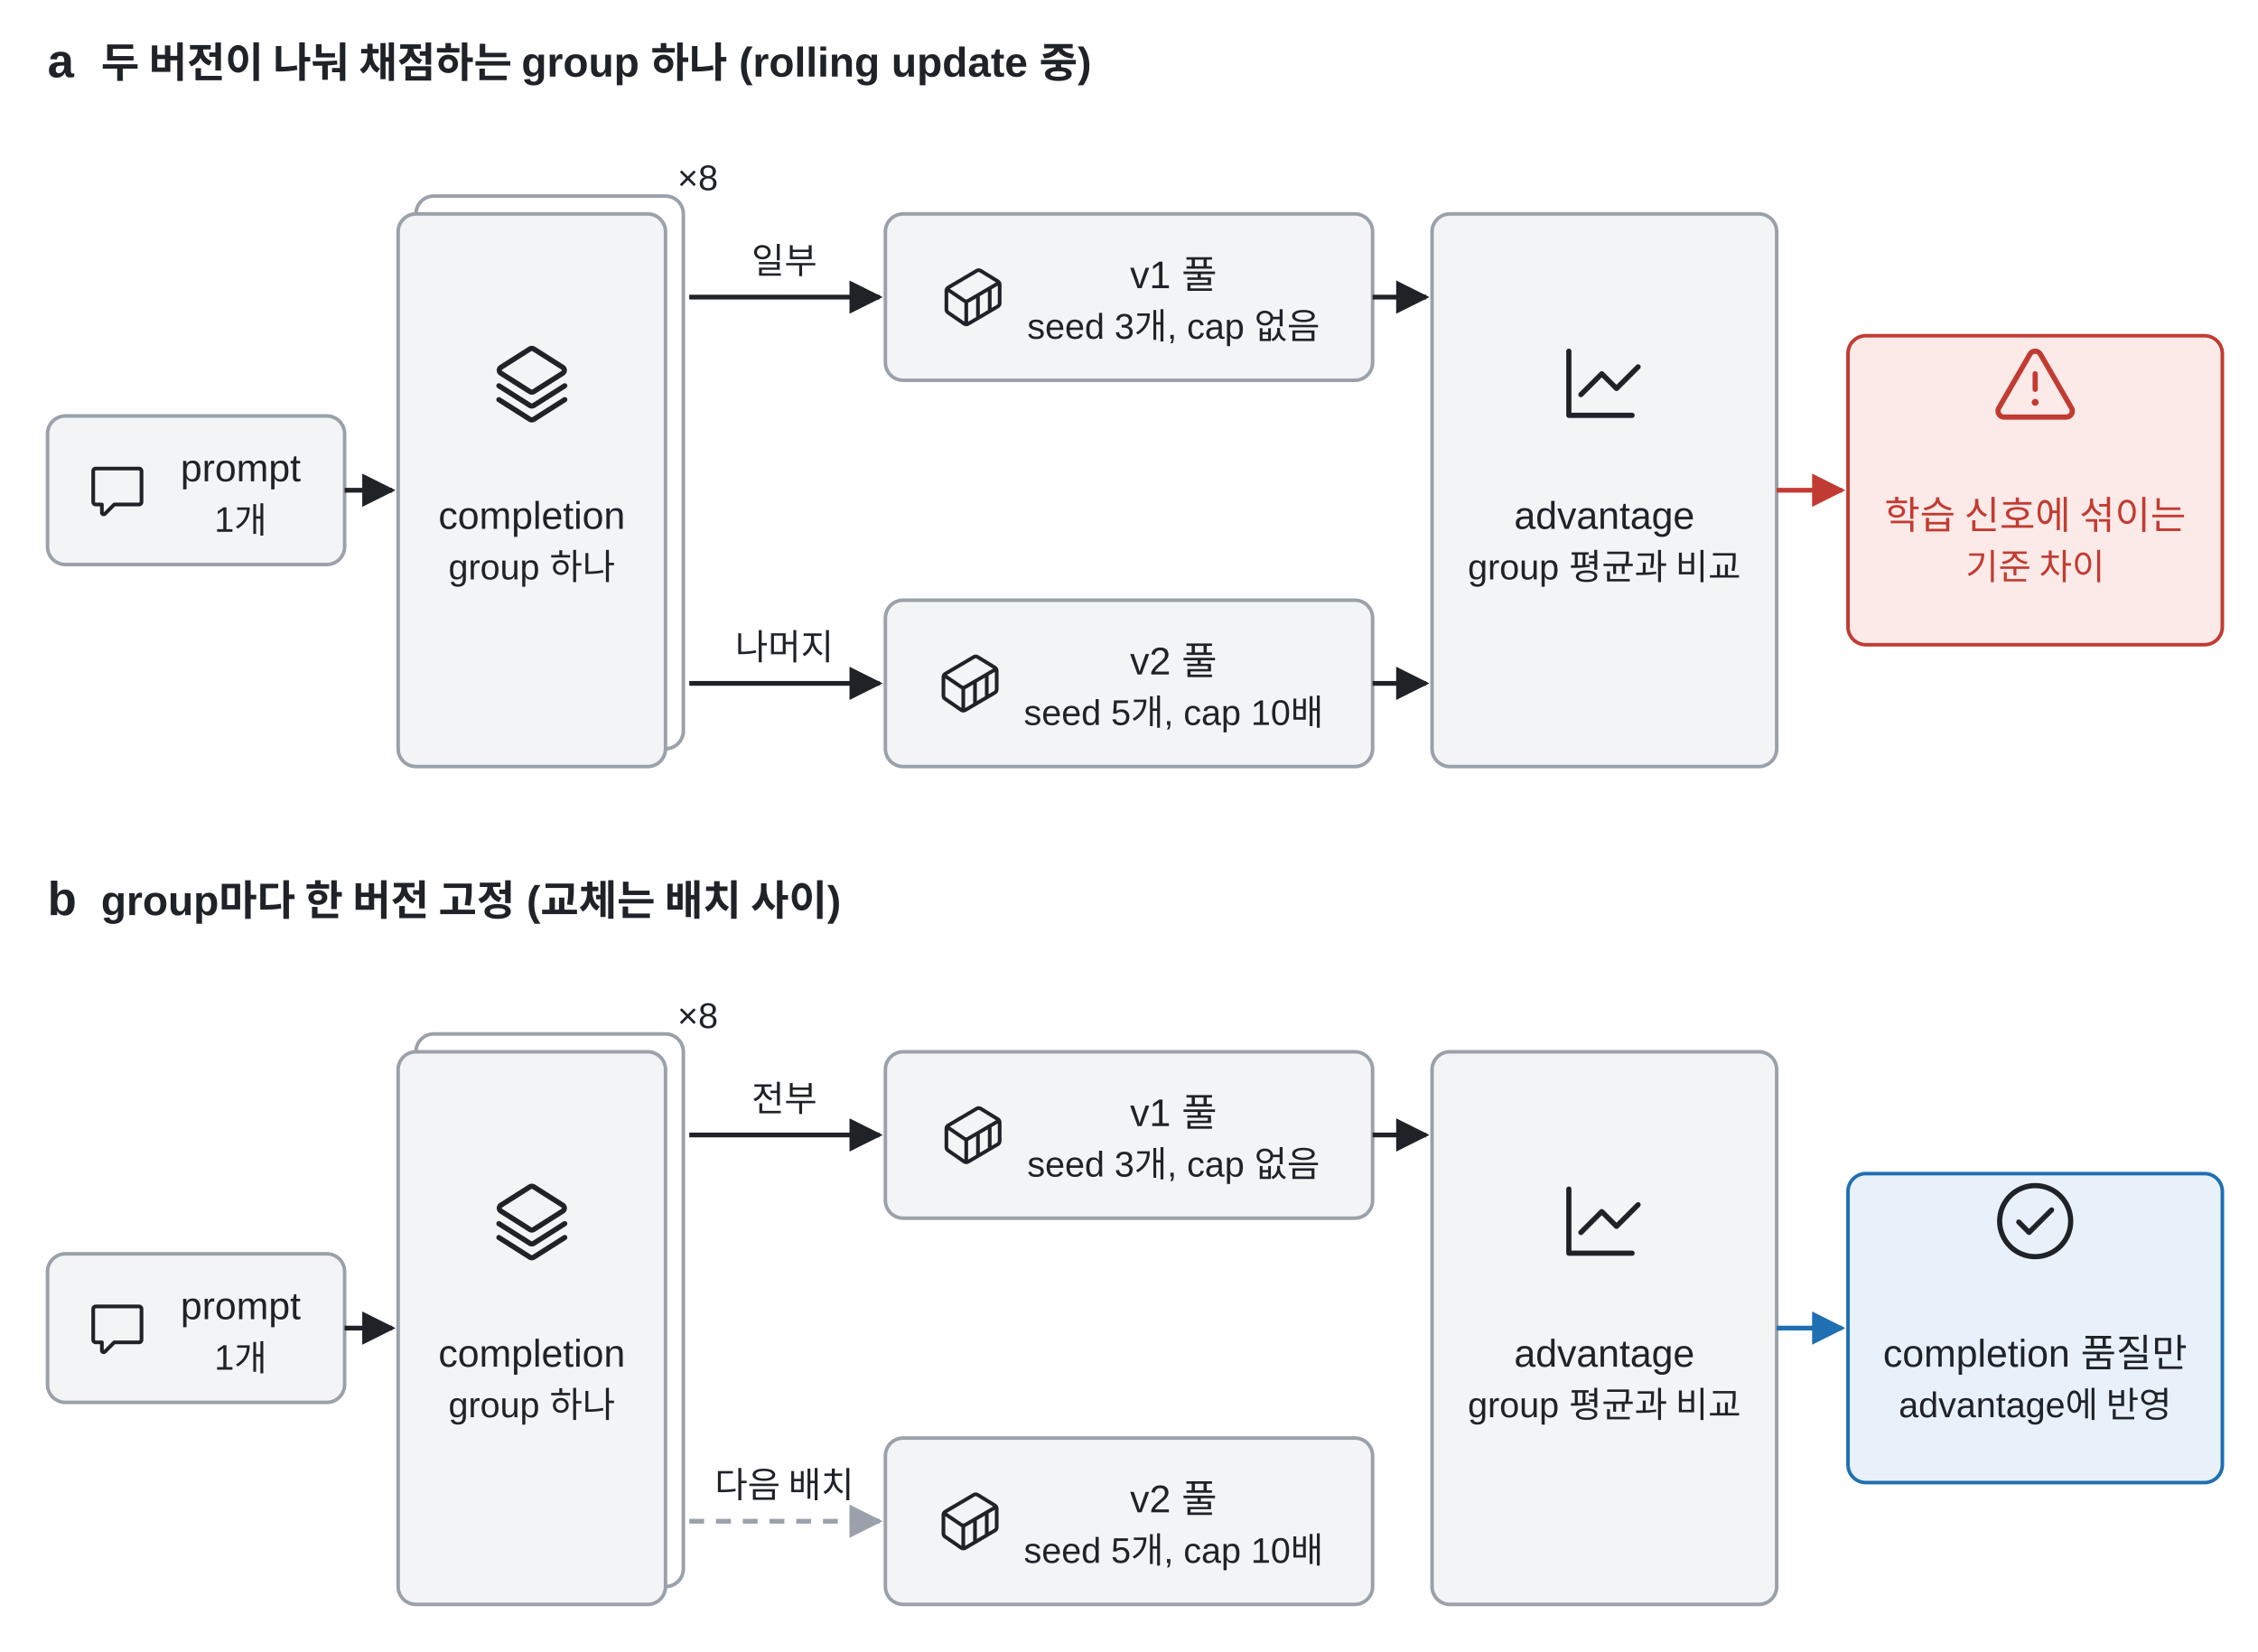
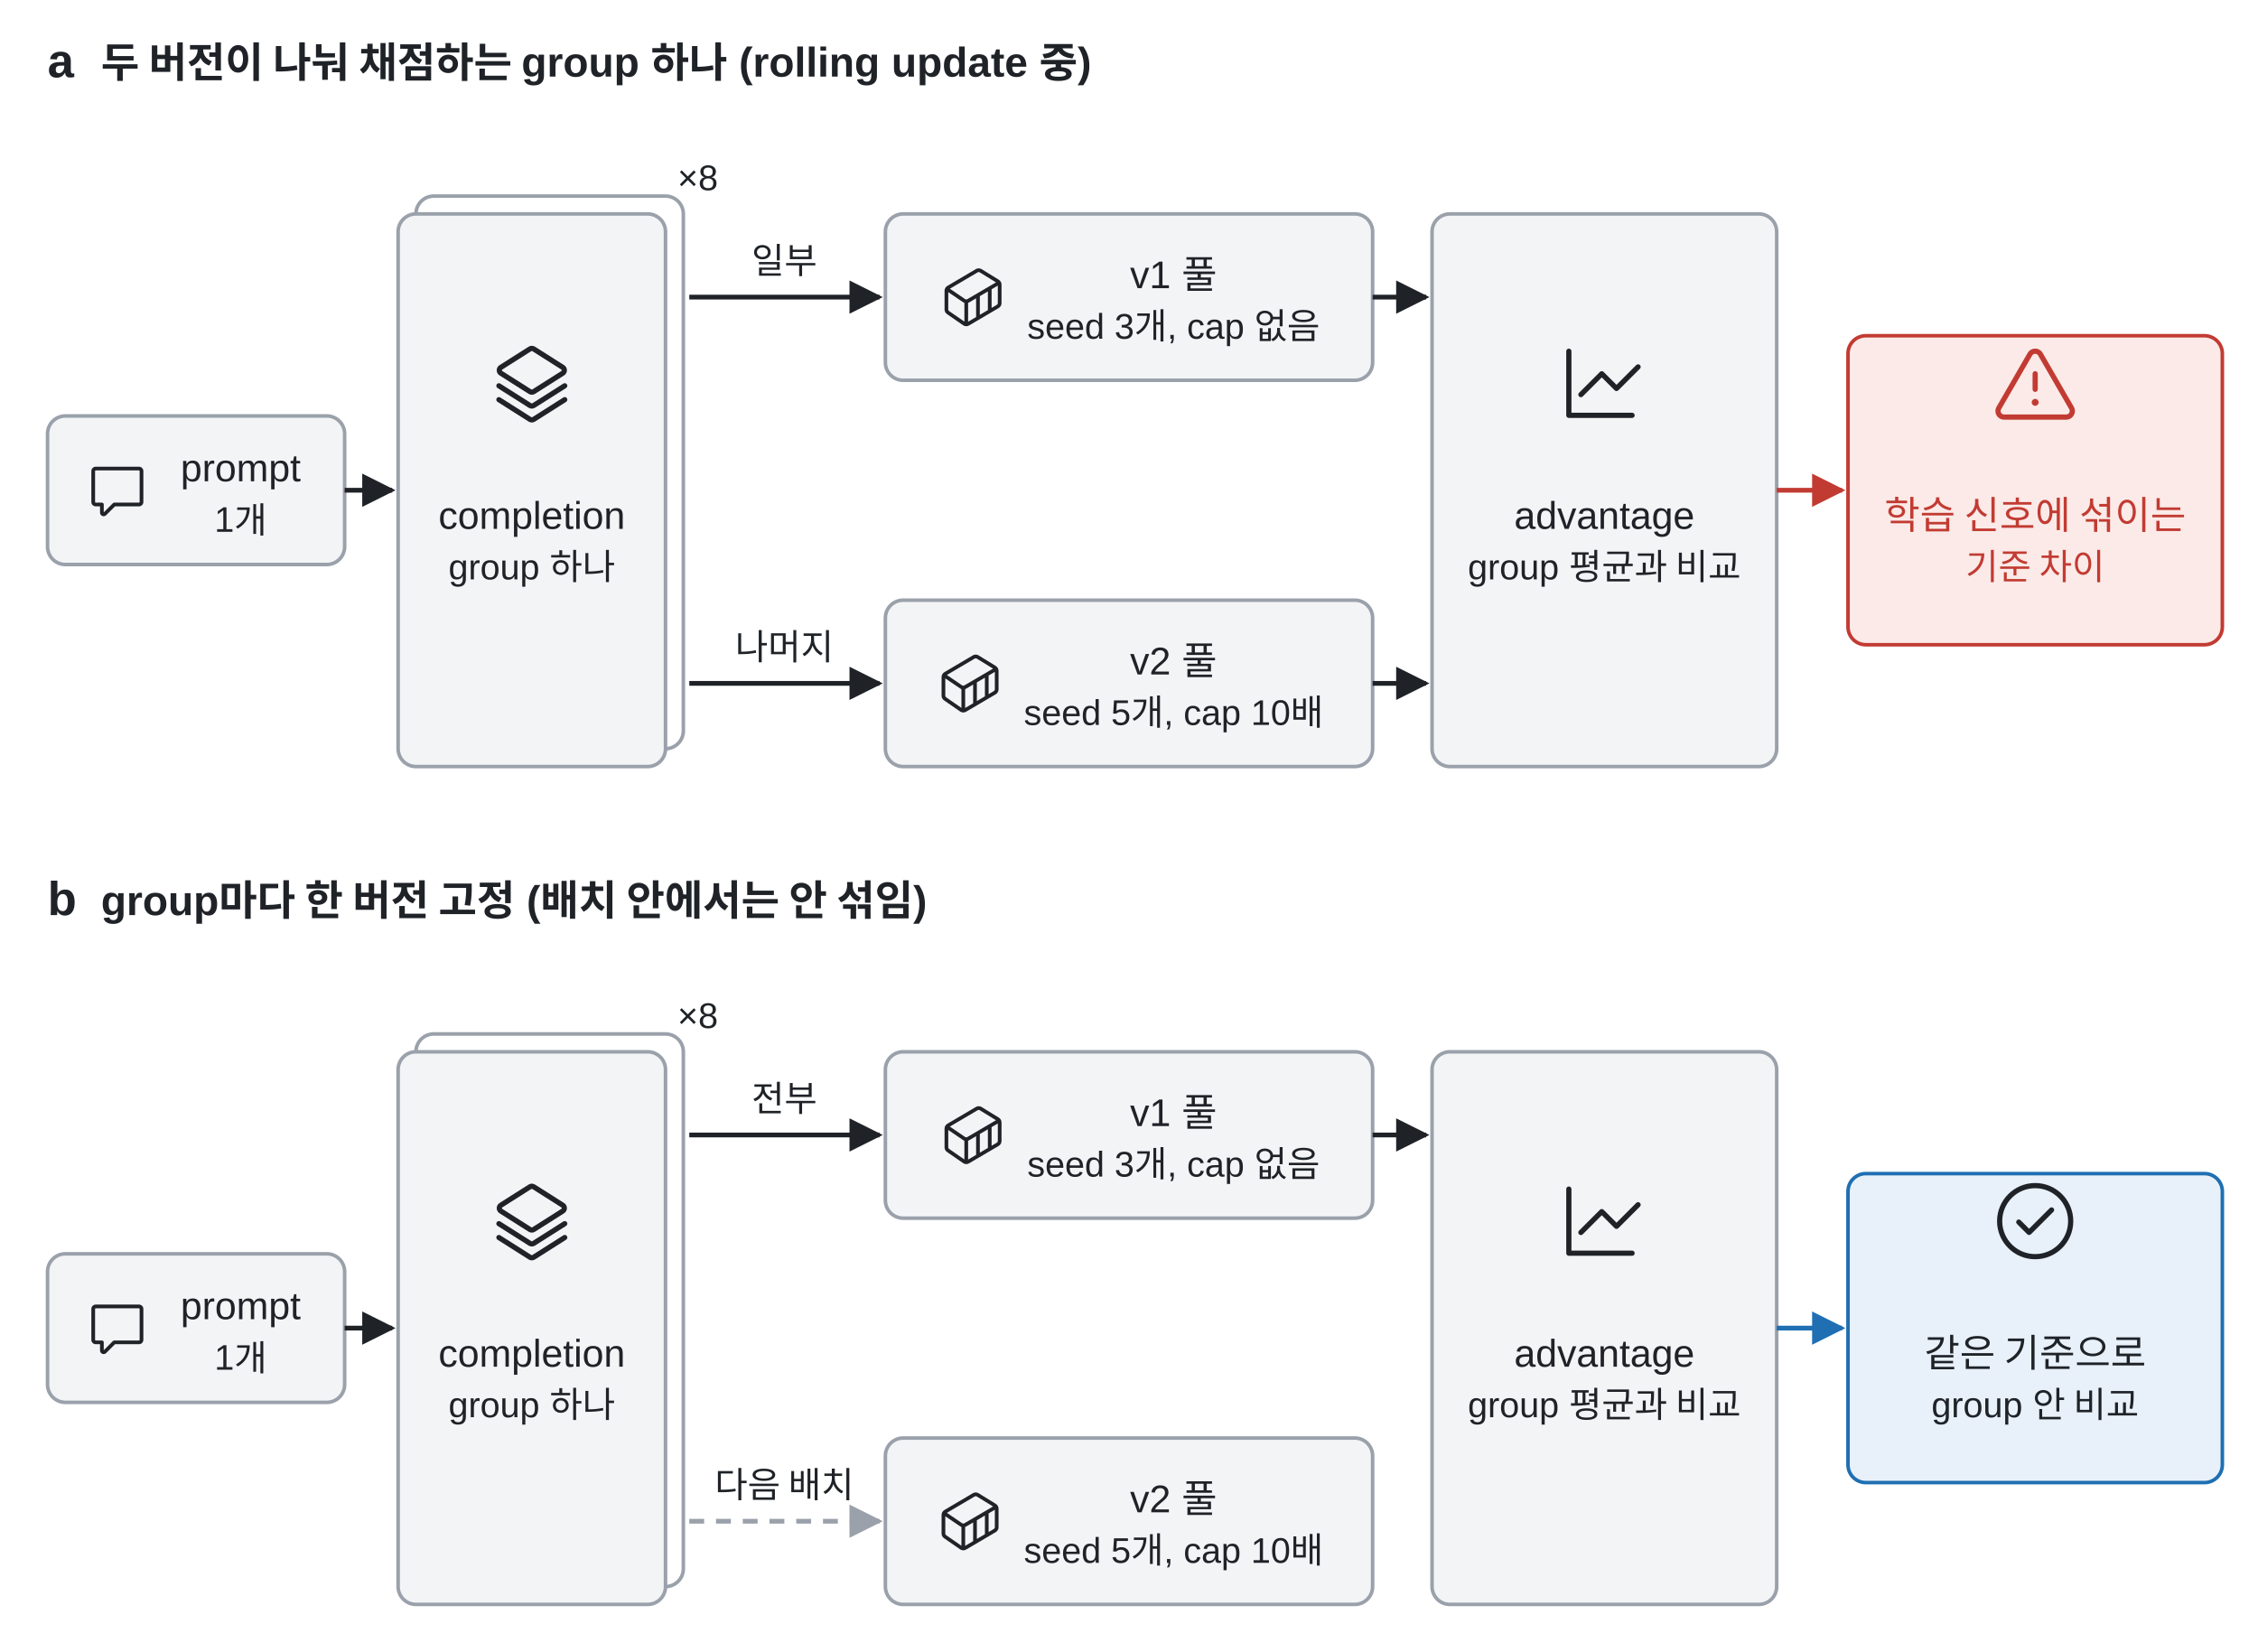
<svg xmlns="http://www.w3.org/2000/svg" width="760px" height="556px" viewBox="0 0 760 556" font-family="Pretendard, 'Apple SD Gothic Neo', 'Noto Sans KR', 'Malgun Gothic', Arial, sans-serif">
  <defs>
    <marker id="head-ink" viewBox="0 0 10 10" refX="9" refY="5" markerWidth="7" markerHeight="7" orient="auto-start-reverse">
      <path d="M0,0 L10,5 L0,10 z" fill="#1F2328" />
    </marker>
    <marker id="head-red" viewBox="0 0 10 10" refX="9" refY="5" markerWidth="7" markerHeight="7" orient="auto-start-reverse">
      <path d="M0,0 L10,5 L0,10 z" fill="#C23B32" />
    </marker>
    <marker id="head-accent" viewBox="0 0 10 10" refX="9" refY="5" markerWidth="7" markerHeight="7" orient="auto-start-reverse">
      <path d="M0,0 L10,5 L0,10 z" fill="#1F6FB2" />
    </marker>
    <marker id="head-muted" viewBox="0 0 10 10" refX="9" refY="5" markerWidth="7" markerHeight="7" orient="auto-start-reverse">
      <path d="M0,0 L10,5 L0,10 z" fill="#9AA1AB" />
    </marker>
  </defs>
  <rect width="100%" height="100%" fill="#FFFFFF" />
  <text x="16" y="26" font-size="16" font-weight="600" fill="#1F2328" text-anchor="start">a</text>
  <text x="34" y="26" font-size="14" font-weight="600" fill="#1F2328" text-anchor="start">두 버전이 나눠 채점하는 group 하나 (rolling update 중)</text>
  <g id="n:prompt-a">
    <rect x="16" y="140" width="100" height="50" rx="6" fill="#F3F4F6" stroke="#9AA1AB" stroke-width="1.2" />
  </g>
  <g transform="translate(29.5,155.0) scale(0.8333333)" fill="#1F2328">
    <path d="M1.5 4.25c0-.966.784-1.75 1.75-1.75h17.5c.966 0 1.75.784 1.75 1.75v12.5a1.75 1.75 0 0 1-1.75 1.75h-9.69l-3.573 3.573A1.458 1.458 0 0 1 5 21.043V18.5H3.25a1.75 1.75 0 0 1-1.75-1.75ZM3.25 4a.25.25 0 0 0-.25.25v12.5c0 .138.112.25.25.25h2.5a.75.75 0 0 1 .75.75v3.19l3.72-3.72a.75.75 0 0 1 .53-.22h10a.25.25 0 0 0 .25-.25V4.25a.25.25 0 0 0-.25-.25Z" />
  </g>
  <text x="81.0" y="162.0" font-size="13" fill="#1F2328" text-anchor="middle">prompt</text>
  <text x="81.0" y="179.0" font-size="12" fill="#1F2328" text-anchor="middle">1개</text>
  <path d="M116,165 L132,165" fill="none" stroke="#1F2328" stroke-width="1.6" marker-end="url(#head-ink)" />
  <rect x="140" y="66" width="90" height="186" rx="6" fill="#FFFFFF" stroke="#9AA1AB" stroke-width="1.2" />
  <g id="n:answers-a">
    <rect x="134" y="72" width="90" height="186" rx="6" fill="#F3F4F6" stroke="#9AA1AB" stroke-width="1.2" />
  </g>
  <g transform="translate(165.0,115.0) scale(1.166667)" fill="#1F2328">
    <path d="M11.063 1.456a1.75 1.75 0 0 1 1.874 0l8.383 5.316a1.75 1.75 0 0 1 0 2.956l-8.383 5.316a1.75 1.75 0 0 1-1.874 0L2.68 9.728a1.75 1.75 0 0 1 0-2.956Zm1.071 1.267a.25.25 0 0 0-.268 0L3.483 8.039a.25.25 0 0 0 0 .422l8.383 5.316a.25.25 0 0 0 .268 0l8.383-5.316a.25.25 0 0 0 0-.422Z" />
    <path d="M1.867 12.324a.75.75 0 0 1 1.035-.232l8.964 5.685a.25.25 0 0 0 .268 0l8.964-5.685a.75.75 0 0 1 .804 1.267l-8.965 5.685a1.75 1.75 0 0 1-1.874 0l-8.965-5.685a.75.75 0 0 1-.231-1.035" />
    <path d="M1.867 16.324a.75.75 0 0 1 1.035-.232l8.964 5.685a.25.25 0 0 0 .268 0l8.964-5.685a.75.75 0 0 1 .804 1.267l-8.965 5.685a1.75 1.75 0 0 1-1.874 0l-8.965-5.685a.75.75 0 0 1-.231-1.035" />
  </g>
  <text x="179.0" y="178.0" font-size="13" fill="#1F2328" text-anchor="middle">completion</text>
  <text x="179.0" y="195.0" font-size="12" fill="#1F2328" text-anchor="middle">group 하나</text>
  <text x="228" y="64" font-size="12" fill="#1F2328" text-anchor="start">×8</text>
  <g id="n:v1-a">
    <rect x="298" y="72" width="164" height="56" rx="6" fill="#F3F4F6" stroke="#9AA1AB" stroke-width="1.2" />
  </g>
  <g transform="translate(317.5,90.0) scale(0.8333333)" fill="#1F2328">
    <path d="M13.152.682a2.25 2.25 0 0 1 2.269 0l.007.004 6.957 4.276a2.28 2.28 0 0 1 1.126 1.964v7.516c0 .81-.432 1.56-1.133 1.968l-.002.001-11.964 7.037-.004.003c-.706.41-1.578.41-2.284 0l-.026-.015-6.503-4.502a2.27 2.27 0 0 1-1.096-1.943V9.438c0-.392.1-.77.284-1.1l.003-.006.014-.026c.197-.342.48-.627.82-.827h.002L13.152.681Zm.757 1.295h-.001L2.648 8.616l6.248 4.247a.78.78 0 0 0 .758-.01h.001l11.633-6.804-6.629-4.074a.75.75 0 0 0-.75.003ZM8.517 14.33a2.3 2.3 0 0 1-.393-.18l-.023-.014-6.102-4.147v7.003c0 .275.145.528.379.664l.025.014 6.114 4.232zM18 9.709l-3.25 1.9v7.548L18 17.245Zm-7.59 4.438-.002.002a2.3 2.3 0 0 1-.391.18v7.612l3.233-1.902v-7.552Zm9.09-5.316v7.532l2.124-1.25a.78.78 0 0 0 .387-.671V7.363Z" />
  </g>
  <text x="395.0" y="97.0" font-size="13" fill="#1F2328" text-anchor="middle">v1 풀</text>
  <text x="395.0" y="114.0" font-size="12" fill="#1F2328" text-anchor="middle">seed 3개, cap 없음</text>
  <g id="n:v2-a">
    <rect x="298" y="202" width="164" height="56" rx="6" fill="#F3F4F6" stroke="#9AA1AB" stroke-width="1.2" />
  </g>
  <g transform="translate(316.5,220.0) scale(0.8333333)" fill="#1F2328">
    <path d="M13.152.682a2.25 2.25 0 0 1 2.269 0l.007.004 6.957 4.276a2.28 2.28 0 0 1 1.126 1.964v7.516c0 .81-.432 1.56-1.133 1.968l-.002.001-11.964 7.037-.004.003c-.706.41-1.578.41-2.284 0l-.026-.015-6.503-4.502a2.27 2.27 0 0 1-1.096-1.943V9.438c0-.392.1-.77.284-1.1l.003-.006.014-.026c.197-.342.48-.627.82-.827h.002L13.152.681Zm.757 1.295h-.001L2.648 8.616l6.248 4.247a.78.78 0 0 0 .758-.01h.001l11.633-6.804-6.629-4.074a.75.75 0 0 0-.75.003ZM8.517 14.33a2.3 2.3 0 0 1-.393-.18l-.023-.014-6.102-4.147v7.003c0 .275.145.528.379.664l.025.014 6.114 4.232zM18 9.709l-3.25 1.9v7.548L18 17.245Zm-7.59 4.438-.002.002a2.3 2.3 0 0 1-.391.18v7.612l3.233-1.902v-7.552Zm9.09-5.316v7.532l2.124-1.25a.78.78 0 0 0 .387-.671V7.363Z" />
  </g>
  <text x="395.0" y="227.0" font-size="13" fill="#1F2328" text-anchor="middle">v2 풀</text>
  <text x="395.0" y="244.0" font-size="12" fill="#1F2328" text-anchor="middle">seed 5개, cap 10배</text>
  <g id="n:adv-a">
    <rect x="482" y="72" width="116" height="186" rx="6" fill="#F3F4F6" stroke="#9AA1AB" stroke-width="1.2" />
  </g>
  <g transform="translate(526.0,115.0) scale(1.166667)" fill="#1F2328">
    <path d="M2.5 2.75a.75.75 0 0 0-1.5 0v18.5c0 .414.336.75.75.75H20a.75.75 0 0 0 0-1.5H2.5z" />
    <path d="M22.28 7.78a.75.75 0 0 0-1.06-1.06l-5.72 5.72-3.72-3.72a.75.75 0 0 0-1.06 0l-6 6a.75.75 0 1 0 1.06 1.06l5.47-5.47 3.72 3.72a.75.75 0 0 0 1.06 0z" />
  </g>
  <text x="540.0" y="178.0" font-size="13" fill="#1F2328" text-anchor="middle">advantage</text>
  <text x="540.0" y="195.0" font-size="12" fill="#1F2328" text-anchor="middle">group 평균과 비교</text>
  <path d="M462,100 L480,100" fill="none" stroke="#1F2328" stroke-width="1.6" marker-end="url(#head-ink)" />
  <path d="M232,100 L296,100" fill="none" stroke="#1F2328" stroke-width="1.6" marker-end="url(#head-ink)" />
  <text x="264.0" y="92" font-size="12" fill="#1F2328" text-anchor="middle">일부</text>
  <path d="M232,230 L296,230" fill="none" stroke="#1F2328" stroke-width="1.6" marker-end="url(#head-ink)" />
  <text x="264.0" y="222" font-size="12" fill="#1F2328" text-anchor="middle">나머지</text>
  <path d="M462,230 L480,230" fill="none" stroke="#1F2328" stroke-width="1.6" marker-end="url(#head-ink)" />
  <path d="M598,165 L620,165" fill="none" stroke="#C23B32" stroke-width="1.6" marker-end="url(#head-red)" />
  <g id="n:outcome-a">
    <rect x="622" y="113" width="126" height="104" rx="6" fill="#FBEAE8" stroke="#C23B32" stroke-width="1.2" />
  </g>
  <g transform="translate(671.0,115.0) scale(1.166667)" fill="#C23B32">
    <path d="M13 17.5a1 1 0 1 1-2 0 1 1 0 0 1 2 0m-.25-8.25a.75.75 0 0 0-1.5 0v4.5a.75.75 0 0 0 1.5 0z" />
    <path d="M9.836 3.244c.963-1.665 3.365-1.665 4.328 0l8.967 15.504c.963 1.667-.24 3.752-2.165 3.752H3.034c-1.926 0-3.128-2.085-2.165-3.752Zm3.03.751a1.002 1.002 0 0 0-1.732 0L2.168 19.499A1.002 1.002 0 0 0 3.034 21h17.932a1.002 1.002 0 0 0 .866-1.5L12.866 3.994Z" />
  </g>
  <text x="685.0" y="178.0" font-size="13" fill="#C23B32" text-anchor="middle">학습 신호에 섞이는</text>
  <text x="685.0" y="195.0" font-size="12" fill="#C23B32" text-anchor="middle">기준 차이</text>
  <text x="16" y="308" font-size="16" font-weight="600" fill="#1F2328" text-anchor="start">b</text>
-   <text x="34" y="308" font-size="14" font-weight="600" fill="#1F2328" text-anchor="start">group마다 한 버전 고정 (교체는 배치 사이)</text>
+   <text x="34" y="308" font-size="14" font-weight="600" fill="#1F2328" text-anchor="start">group마다 한 버전 고정 (배치 안에서는 안 섞임)</text>
  <g id="n:prompt-b">
    <rect x="16" y="422" width="100" height="50" rx="6" fill="#F3F4F6" stroke="#9AA1AB" stroke-width="1.2" />
  </g>
  <g transform="translate(29.5,437.0) scale(0.8333333)" fill="#1F2328">
    <path d="M1.5 4.25c0-.966.784-1.75 1.75-1.75h17.5c.966 0 1.75.784 1.75 1.75v12.5a1.75 1.75 0 0 1-1.75 1.75h-9.69l-3.573 3.573A1.458 1.458 0 0 1 5 21.043V18.5H3.25a1.75 1.75 0 0 1-1.75-1.75ZM3.25 4a.25.25 0 0 0-.25.25v12.5c0 .138.112.25.25.25h2.5a.75.75 0 0 1 .75.75v3.19l3.72-3.72a.75.75 0 0 1 .53-.22h10a.25.25 0 0 0 .25-.25V4.25a.25.25 0 0 0-.25-.25Z" />
  </g>
  <text x="81.0" y="444.0" font-size="13" fill="#1F2328" text-anchor="middle">prompt</text>
  <text x="81.0" y="461.0" font-size="12" fill="#1F2328" text-anchor="middle">1개</text>
  <path d="M116,447 L132,447" fill="none" stroke="#1F2328" stroke-width="1.6" marker-end="url(#head-ink)" />
  <rect x="140" y="348" width="90" height="186" rx="6" fill="#FFFFFF" stroke="#9AA1AB" stroke-width="1.2" />
  <g id="n:answers-b">
    <rect x="134" y="354" width="90" height="186" rx="6" fill="#F3F4F6" stroke="#9AA1AB" stroke-width="1.2" />
  </g>
  <g transform="translate(165.0,397.0) scale(1.166667)" fill="#1F2328">
    <path d="M11.063 1.456a1.75 1.75 0 0 1 1.874 0l8.383 5.316a1.75 1.75 0 0 1 0 2.956l-8.383 5.316a1.75 1.75 0 0 1-1.874 0L2.68 9.728a1.75 1.75 0 0 1 0-2.956Zm1.071 1.267a.25.25 0 0 0-.268 0L3.483 8.039a.25.25 0 0 0 0 .422l8.383 5.316a.25.25 0 0 0 .268 0l8.383-5.316a.25.25 0 0 0 0-.422Z" />
    <path d="M1.867 12.324a.75.75 0 0 1 1.035-.232l8.964 5.685a.25.25 0 0 0 .268 0l8.964-5.685a.75.75 0 0 1 .804 1.267l-8.965 5.685a1.75 1.75 0 0 1-1.874 0l-8.965-5.685a.75.75 0 0 1-.231-1.035" />
    <path d="M1.867 16.324a.75.75 0 0 1 1.035-.232l8.964 5.685a.25.25 0 0 0 .268 0l8.964-5.685a.75.75 0 0 1 .804 1.267l-8.965 5.685a1.75 1.75 0 0 1-1.874 0l-8.965-5.685a.75.75 0 0 1-.231-1.035" />
  </g>
  <text x="179.0" y="460.0" font-size="13" fill="#1F2328" text-anchor="middle">completion</text>
  <text x="179.0" y="477.0" font-size="12" fill="#1F2328" text-anchor="middle">group 하나</text>
  <text x="228" y="346" font-size="12" fill="#1F2328" text-anchor="start">×8</text>
  <g id="n:v1-b">
    <rect x="298" y="354" width="164" height="56" rx="6" fill="#F3F4F6" stroke="#9AA1AB" stroke-width="1.2" />
  </g>
  <g transform="translate(317.5,372.0) scale(0.8333333)" fill="#1F2328">
    <path d="M13.152.682a2.25 2.25 0 0 1 2.269 0l.007.004 6.957 4.276a2.28 2.28 0 0 1 1.126 1.964v7.516c0 .81-.432 1.56-1.133 1.968l-.002.001-11.964 7.037-.004.003c-.706.41-1.578.41-2.284 0l-.026-.015-6.503-4.502a2.27 2.27 0 0 1-1.096-1.943V9.438c0-.392.1-.77.284-1.1l.003-.006.014-.026c.197-.342.48-.627.82-.827h.002L13.152.681Zm.757 1.295h-.001L2.648 8.616l6.248 4.247a.78.78 0 0 0 .758-.01h.001l11.633-6.804-6.629-4.074a.75.75 0 0 0-.75.003ZM8.517 14.33a2.3 2.3 0 0 1-.393-.18l-.023-.014-6.102-4.147v7.003c0 .275.145.528.379.664l.025.014 6.114 4.232zM18 9.709l-3.25 1.9v7.548L18 17.245Zm-7.59 4.438-.002.002a2.3 2.3 0 0 1-.391.18v7.612l3.233-1.902v-7.552Zm9.09-5.316v7.532l2.124-1.25a.78.78 0 0 0 .387-.671V7.363Z" />
  </g>
  <text x="395.0" y="379.0" font-size="13" fill="#1F2328" text-anchor="middle">v1 풀</text>
  <text x="395.0" y="396.0" font-size="12" fill="#1F2328" text-anchor="middle">seed 3개, cap 없음</text>
  <g id="n:v2-b">
    <rect x="298" y="484" width="164" height="56" rx="6" fill="#F3F4F6" stroke="#9AA1AB" stroke-width="1.2" />
  </g>
  <g transform="translate(316.5,502.0) scale(0.8333333)" fill="#1F2328">
    <path d="M13.152.682a2.25 2.25 0 0 1 2.269 0l.007.004 6.957 4.276a2.28 2.28 0 0 1 1.126 1.964v7.516c0 .81-.432 1.56-1.133 1.968l-.002.001-11.964 7.037-.004.003c-.706.41-1.578.41-2.284 0l-.026-.015-6.503-4.502a2.27 2.27 0 0 1-1.096-1.943V9.438c0-.392.1-.77.284-1.1l.003-.006.014-.026c.197-.342.48-.627.82-.827h.002L13.152.681Zm.757 1.295h-.001L2.648 8.616l6.248 4.247a.78.78 0 0 0 .758-.01h.001l11.633-6.804-6.629-4.074a.75.75 0 0 0-.75.003ZM8.517 14.33a2.3 2.3 0 0 1-.393-.18l-.023-.014-6.102-4.147v7.003c0 .275.145.528.379.664l.025.014 6.114 4.232zM18 9.709l-3.25 1.9v7.548L18 17.245Zm-7.59 4.438-.002.002a2.3 2.3 0 0 1-.391.18v7.612l3.233-1.902v-7.552Zm9.09-5.316v7.532l2.124-1.25a.78.78 0 0 0 .387-.671V7.363Z" />
  </g>
  <text x="395.0" y="509.0" font-size="13" fill="#1F2328" text-anchor="middle">v2 풀</text>
  <text x="395.0" y="526.0" font-size="12" fill="#1F2328" text-anchor="middle">seed 5개, cap 10배</text>
  <g id="n:adv-b">
    <rect x="482" y="354" width="116" height="186" rx="6" fill="#F3F4F6" stroke="#9AA1AB" stroke-width="1.2" />
  </g>
  <g transform="translate(526.0,397.0) scale(1.166667)" fill="#1F2328">
    <path d="M2.5 2.75a.75.75 0 0 0-1.5 0v18.5c0 .414.336.75.75.75H20a.75.75 0 0 0 0-1.5H2.5z" />
    <path d="M22.28 7.78a.75.75 0 0 0-1.06-1.06l-5.72 5.72-3.72-3.72a.75.75 0 0 0-1.06 0l-6 6a.75.75 0 1 0 1.06 1.06l5.47-5.47 3.72 3.72a.75.75 0 0 0 1.06 0z" />
  </g>
  <text x="540.0" y="460.0" font-size="13" fill="#1F2328" text-anchor="middle">advantage</text>
  <text x="540.0" y="477.0" font-size="12" fill="#1F2328" text-anchor="middle">group 평균과 비교</text>
  <path d="M462,382 L480,382" fill="none" stroke="#1F2328" stroke-width="1.6" marker-end="url(#head-ink)" />
  <path d="M232,382 L296,382" fill="none" stroke="#1F2328" stroke-width="1.6" marker-end="url(#head-ink)" />
  <text x="264.0" y="374" font-size="12" fill="#1F2328" text-anchor="middle">전부</text>
  <path d="M232,512 L296,512" fill="none" stroke="#9AA1AB" stroke-width="1.6" stroke-dasharray="5 4" marker-end="url(#head-muted)" />
  <text x="264.0" y="504" font-size="12" fill="#1F2328" text-anchor="middle">다음 배치</text>
  <path d="M598,447 L620,447" fill="none" stroke="#1F6FB2" stroke-width="1.6" marker-end="url(#head-accent)" />
  <g id="n:outcome-b">
    <rect x="622" y="395" width="126" height="104" rx="6" fill="#E8F1FA" stroke="#1F6FB2" stroke-width="1.2" />
  </g>
  <g transform="translate(671.0,397.0) scale(1.166667)" fill="#1F2328">
    <path d="M17.28 9.28a.75.75 0 0 0-1.06-1.06l-5.97 5.97-2.47-2.47a.75.75 0 0 0-1.06 1.06l3 3a.75.75 0 0 0 1.06 0z" />
    <path d="M12 1c6.075 0 11 4.925 11 11s-4.925 11-11 11S1 18.075 1 12 5.925 1 12 1M2.5 12a9.5 9.5 0 0 0 9.5 9.5 9.5 9.5 0 0 0 9.5-9.5A9.5 9.5 0 0 0 12 2.5 9.5 9.5 0 0 0 2.5 12" />
  </g>
-   <text x="685.0" y="460.0" font-size="13" fill="#1F2328" text-anchor="middle">completion 품질만</text>
-   <text x="685.0" y="477.0" font-size="12" fill="#1F2328" text-anchor="middle">advantage에 반영</text>
+   <text x="685.0" y="460.0" font-size="13" fill="#1F2328" text-anchor="middle">같은 기준으로</text>
+   <text x="685.0" y="477.0" font-size="12" fill="#1F2328" text-anchor="middle">group 안 비교</text>
</svg>
